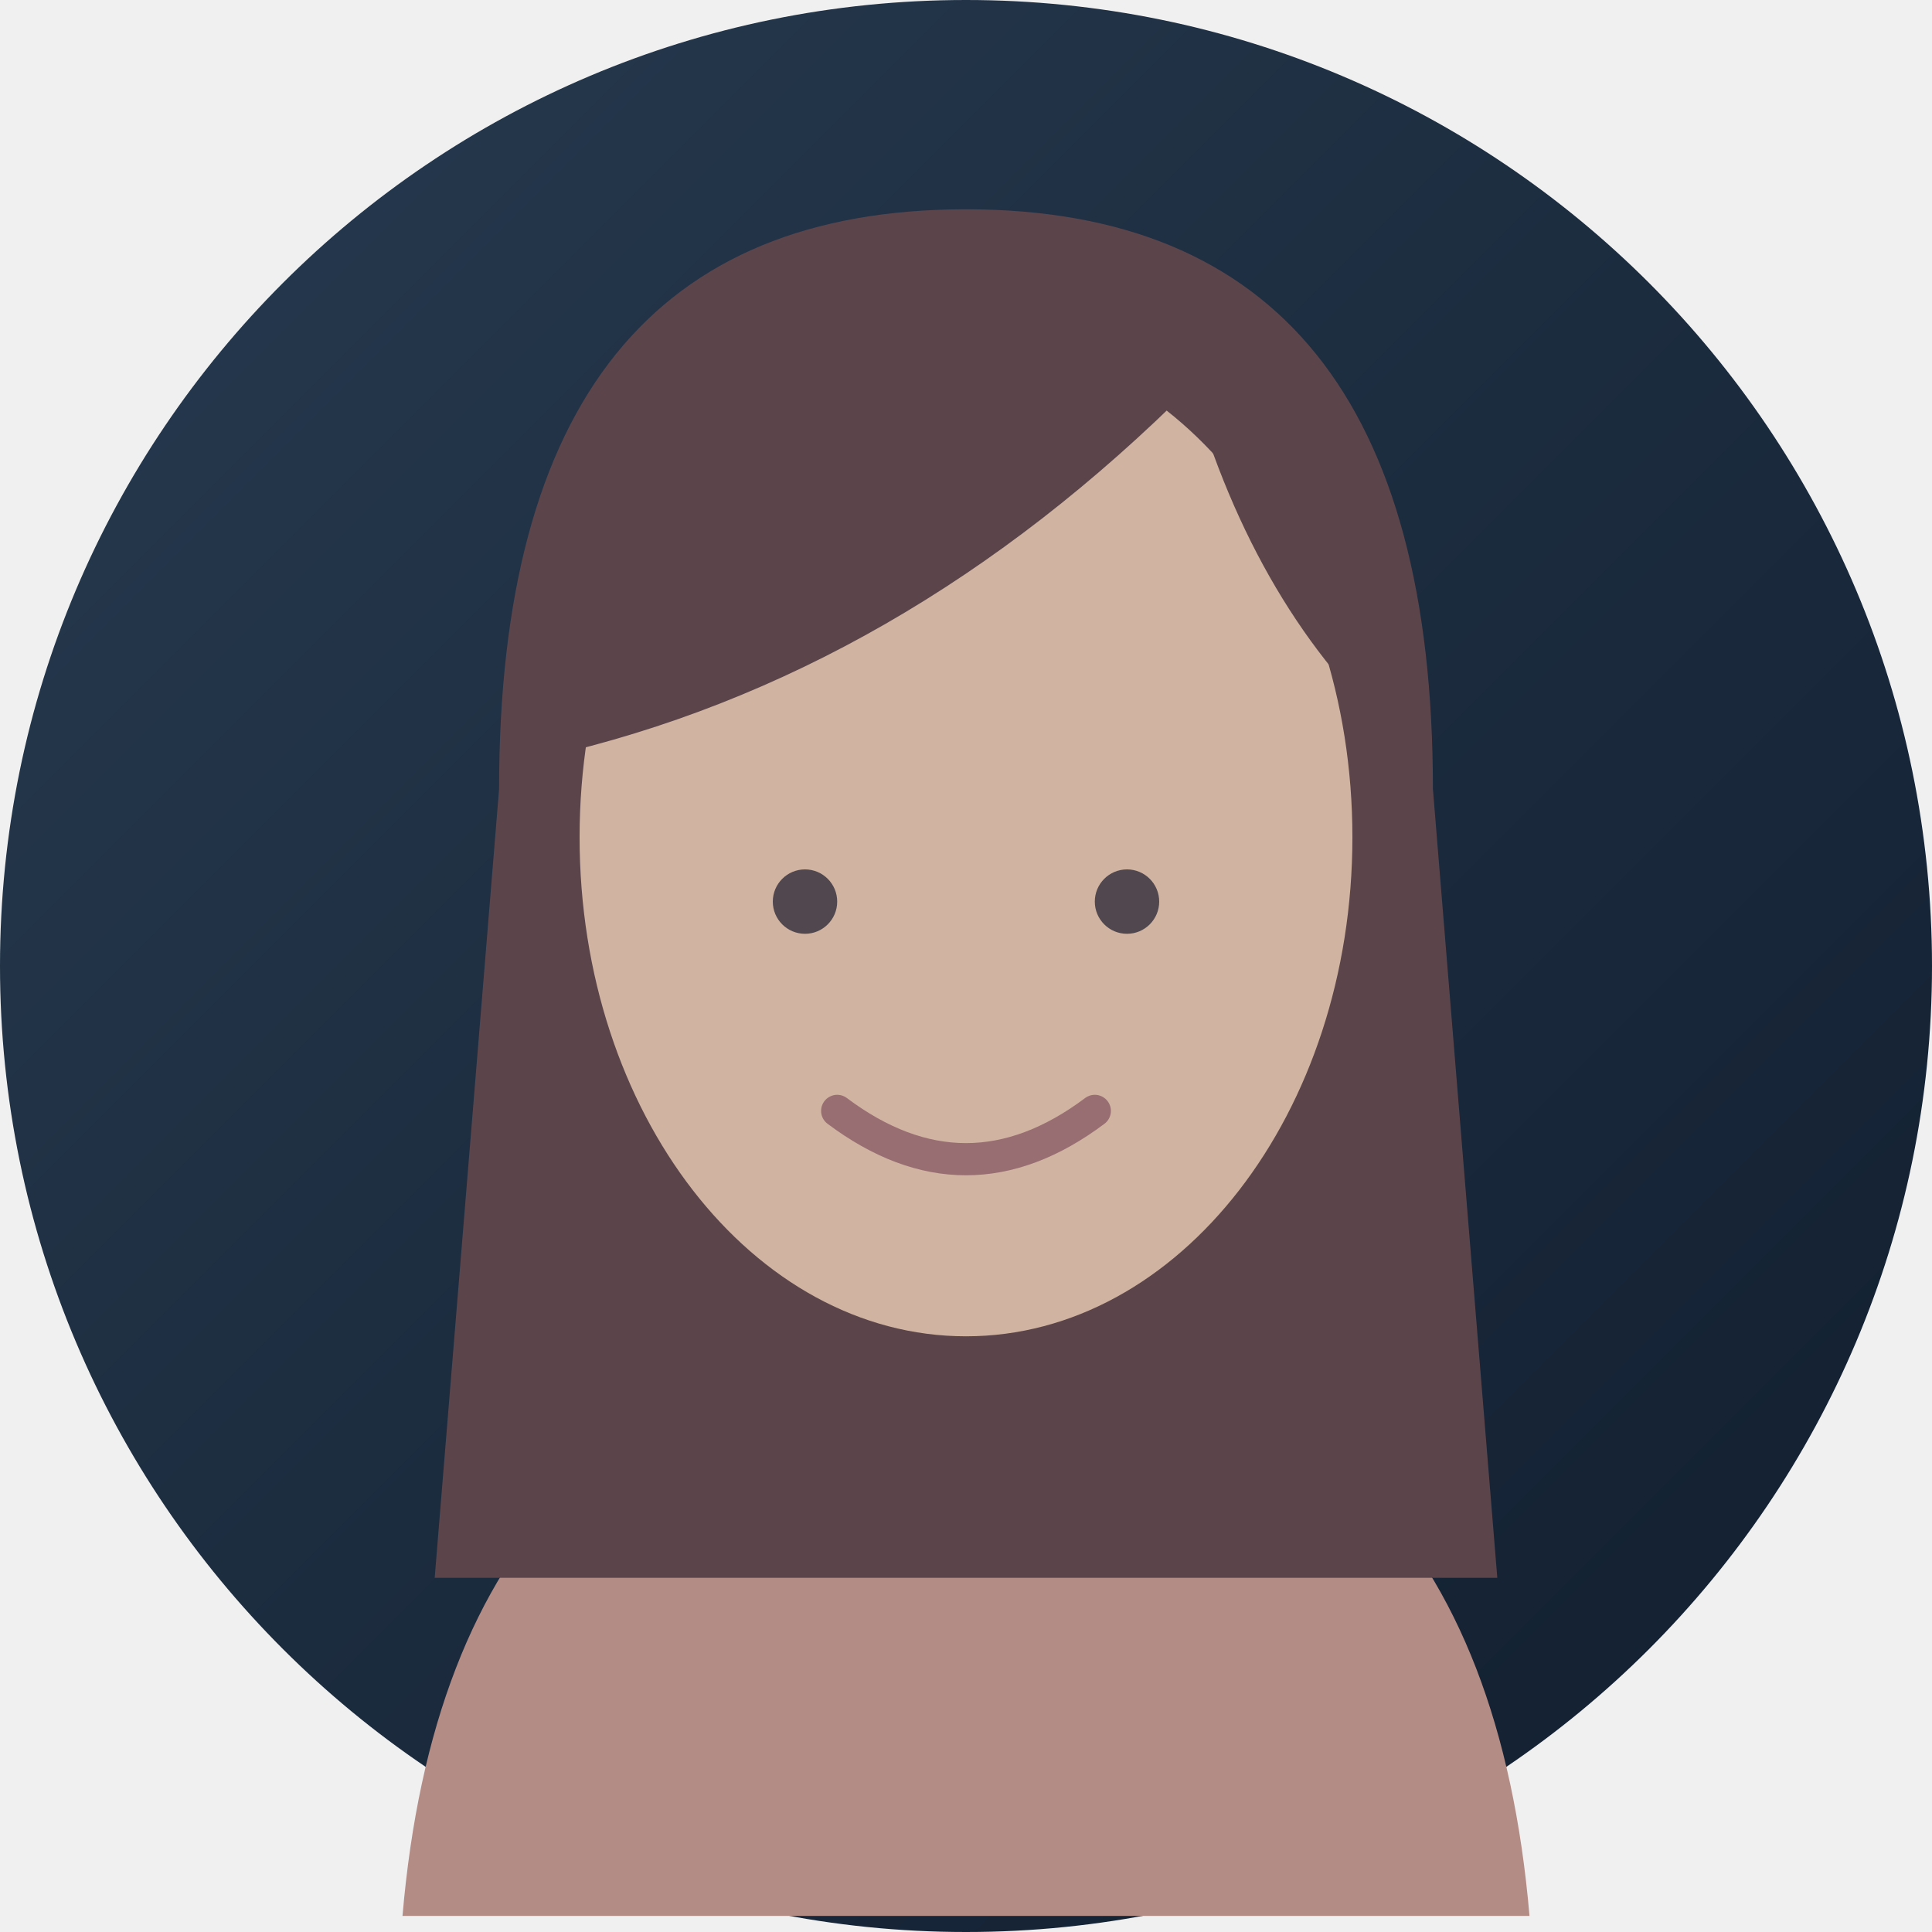
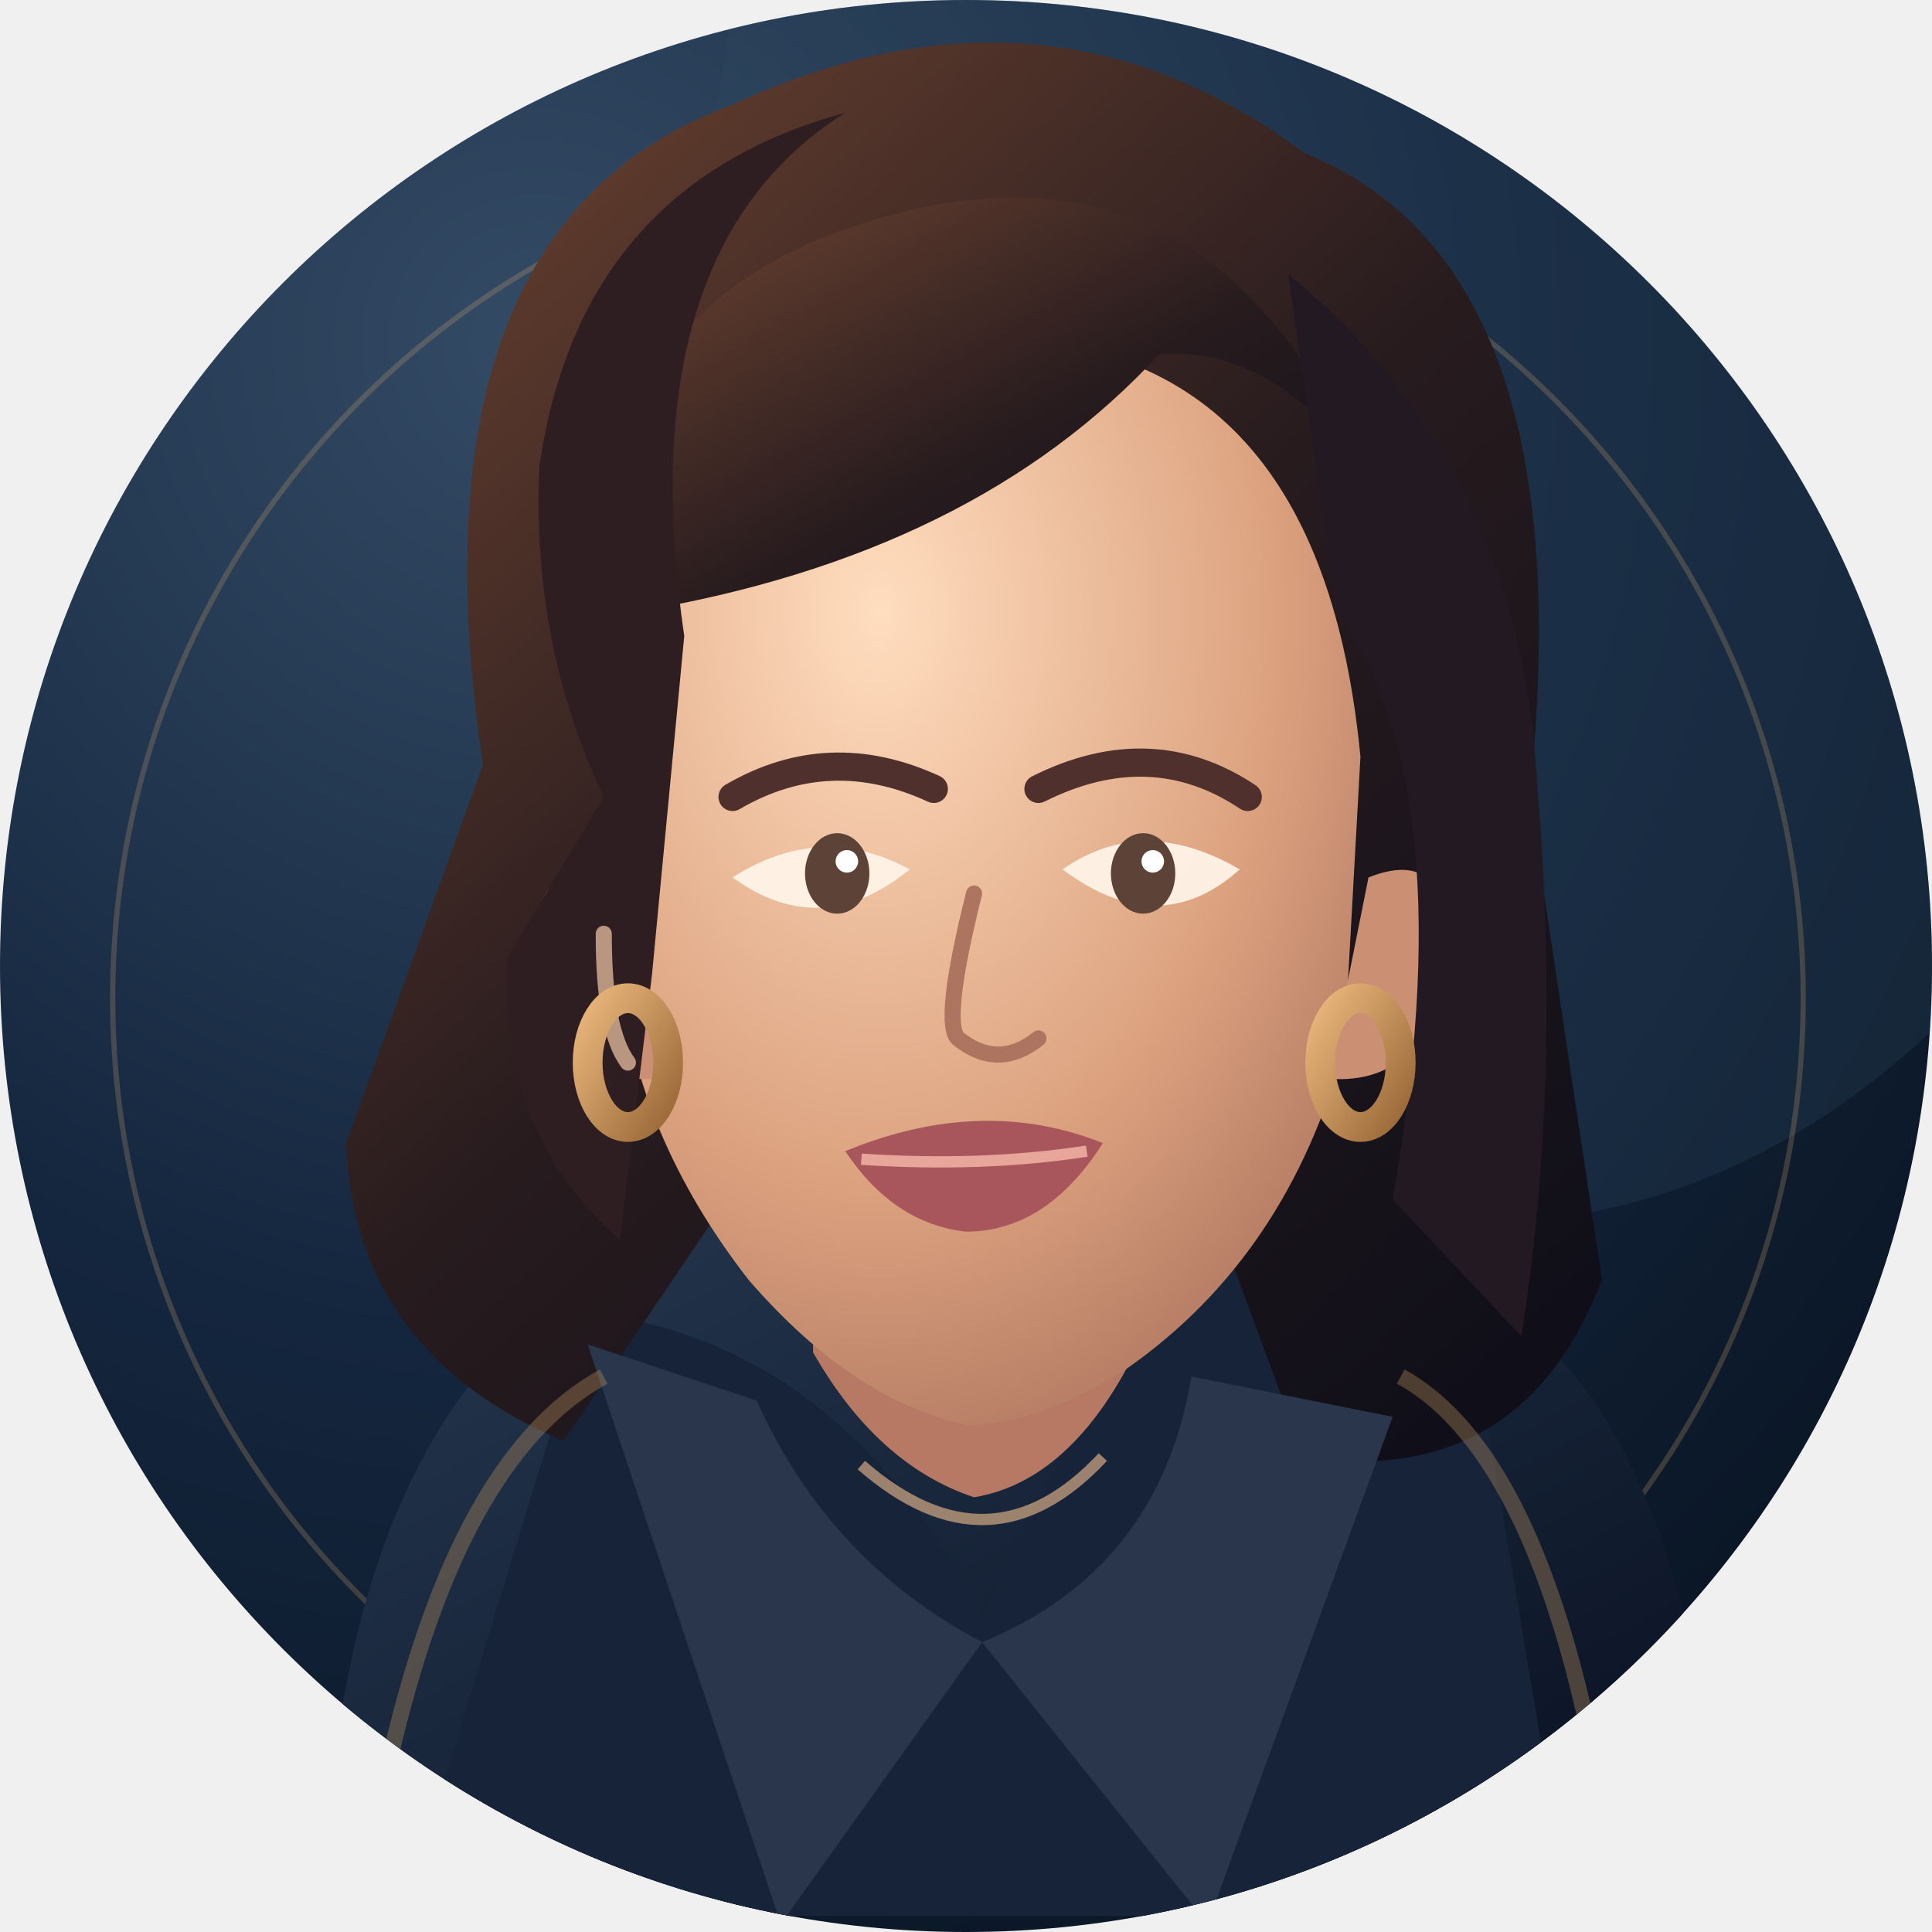
- <svg xmlns="http://www.w3.org/2000/svg" viewBox="0 0 120 120">
+ <svg xmlns="http://www.w3.org/2000/svg" viewBox="0 0 240 240" role="img" aria-labelledby="title">
  <defs>
-     <linearGradient id="g" x2="1" y2="1">
-       <stop stop-color="#283b50" />
-       <stop offset="1" stop-color="#101d2e" />
+     <radialGradient id="bg" cx=".28" cy=".18" r=".95">
+       <stop stop-color="#344b65" />
+       <stop offset=".54" stop-color="#14263e" />
+       <stop offset="1" stop-color="#091422" />
+     </radialGradient>
+     <radialGradient id="skin" cx=".35" cy=".25" r=".95">
+       <stop stop-color="#ffddbf" />
+       <stop offset=".56" stop-color="#dca27f" />
+       <stop offset="1" stop-color="#9f6655" />
+     </radialGradient>
+     <linearGradient id="hair" x1=".2" y1=".1" x2=".9" y2=".95">
+       <stop stop-color="#5b392c" />
+       <stop offset=".45" stop-color="#271b1e" />
+       <stop offset="1" stop-color="#100f19" />
    </linearGradient>
+     <linearGradient id="coat" x1="0" y1="0" x2="1" y2="1">
+       <stop stop-color="#263952" />
+       <stop offset="1" stop-color="#080f1f" />
+     </linearGradient>
+     <linearGradient id="shine" x1="0" y1="0" x2="1" y2="1">
+       <stop stop-color="#e8b67b" />
+       <stop offset="1" stop-color="#9b6938" />
+     </linearGradient>
+     <clipPath id="clip">
+       <circle cx="120" cy="120" r="120" />
+     </clipPath>
  </defs>
-   <circle cx="60" cy="60" r="60" fill="url(#g)" />
-   <path d="M25 119q3-35 35-36 32 1 35 36Z" fill="#b38c86" />
-   <path d="M31 49q0-36 29-36t29 36l4 49H27Z" fill="#5b454b" />
-   <ellipse cx="60" cy="52" rx="24" ry="31" fill="#d0b4a1" />
-   <path d="M34 47q0-32 24-32 30-1 29 31-9-8-13-22-18 18-40 23Z" fill="#5b454b" />
-   <circle cx="50" cy="56" r="2" fill="#51474f" />
-   <circle cx="70" cy="56" r="2" fill="#51474f" />
-   <path d="M52 69q8 6 16 0" fill="none" stroke="#996e73" stroke-width="2" stroke-linecap="round" />
+   <g clip-path="url(#clip)">
+     <path fill="url(#bg)" d="M0 0h240v240H0z" />
+     <ellipse cx="183" cy="32" rx="95" ry="120" fill="#304962" opacity=".26" />
+     <circle cx="119" cy="124" r="105" fill="none" stroke="#d7a76d" stroke-width=".65" opacity=".24" />
+     <path d="M40 238q2-63 36-81 17-12 47-13 45 0 71 25 18 20 20 69Z" fill="url(#coat)" />
+     <path d="M73 163q32 4 49 38l24-50q27 10 39 27l10 60H50Z" fill="#172339" />
+     <path d="M101 137h40v31q-8 16-20 18-12-4-20-18Z" fill="#b77864" />
+     <path d="M60 95q-10-67 31-82 39-18 71 6 35 14 28 80l9 60q-10 26-37 22l-10-27-61-6-21 31q-26-11-27-37Z" fill="url(#hair)" />
+     <path d="M77 93q0-49 45-51 42 0 47 52l-2 36q-7 26-27 40-11 7-20 7-14-3-27-18-14-18-16-38Z" fill="url(#skin)" />
+     <path d="M77 109q-10-4-11 9 2 17 16 16M170 109q10-4 10 9-2 17-15 16" fill="#cb9073" />
+     <path d="M79 88Q67 45 101 30 148 11 169 58q-11-15-25-14-23 25-65 32Z" fill="url(#hair)" />
+     <path d="M75 99q-9-19-8-41Q72 23 105 14q-27 17-20 65l-4 42-4 33q-15-13-14-35Z" fill="#2e1e22" />
+     <path d="M166 76q16 22 7 73l16 17q5-32 2-68-2-40-31-64Z" fill="#231922" />
+     <path d="M91 99q12-7 25-1M129 98q14-7 26 1" stroke="#50302c" stroke-width="3.5" stroke-linecap="round" fill="none" />
+     <path d="M91 109q11-7 22-1-11 9-22 1ZM132 108q10-7 22 0-10 9-22 0Z" fill="#fff5e9" opacity=".92" />
+     <ellipse cx="104" cy="108.5" rx="4" ry="5" fill="#5d4337" />
+     <ellipse cx="142" cy="108.5" rx="4" ry="5" fill="#5d4337" />
+     <circle cx="105.2" cy="107" r="1.4" fill="#fff" />
+     <circle cx="143.2" cy="107" r="1.4" fill="#fff" />
+     <path d="M121 111q-4 16-2 18 5 4 10 0" stroke="#ad745f" stroke-width="2" stroke-linecap="round" fill="none" />
+     <path d="M105 143q17-7 32-1-7 11-17 11-9-1-15-10Z" fill="#a8565b" />
+     <path d="M107 144q15 1 28-1" stroke="#e8a69a" stroke-width="1.4" fill="none" />
+     <path d="M75 116q0 12 3 16" stroke="#f2c9a8" stroke-width="2" stroke-linecap="round" opacity=".7" />
+     <ellipse cx="78" cy="132" rx="5" ry="8" fill="none" stroke="url(#shine)" stroke-width="3.7" />
+     <ellipse cx="169" cy="132" rx="5" ry="8" fill="none" stroke="url(#shine)" stroke-width="3.7" />
+     <path d="M94 174q9 20 28 30l-25 35-24-72ZM148 171q-4 24-26 33l28 35 23-63Z" fill="#29364b" />
+     <path d="M107 182q16 14 30-1" fill="none" stroke="#e4b58a" stroke-width="1.4" opacity=".65" />
+     <path d="M45 237q8-54 30-66" fill="none" stroke="#b9905d" opacity=".36" stroke-width="2" />
+     <path d="M174 171q20 11 27 66" fill="none" stroke="#b9905d" opacity=".36" stroke-width="2" />
+   </g>
</svg>
